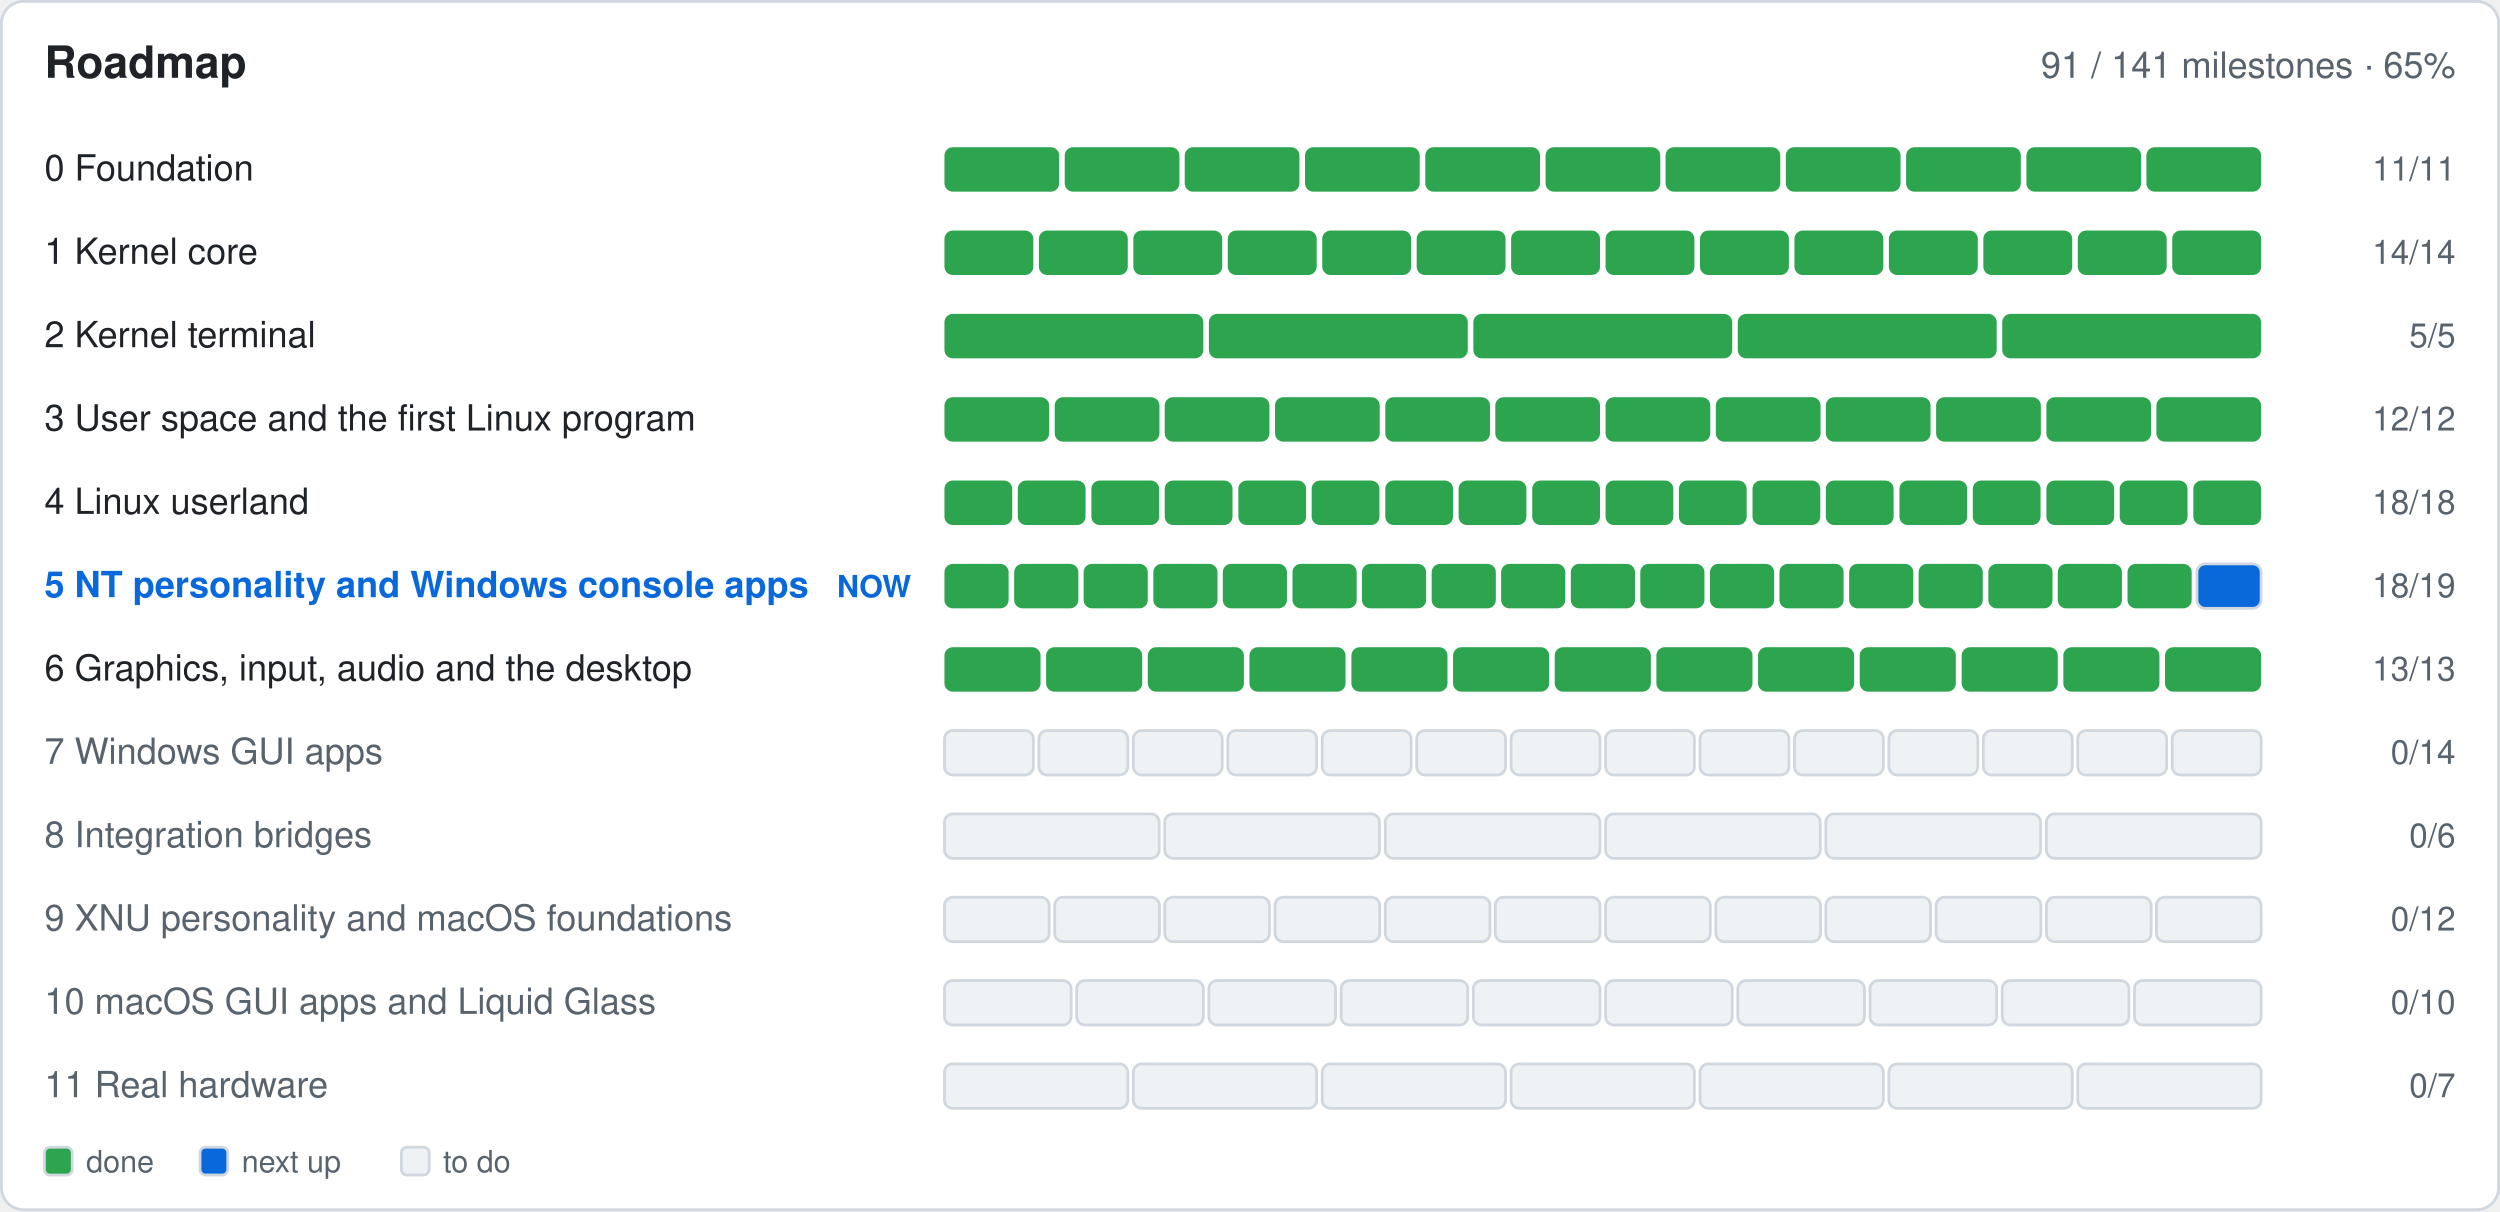
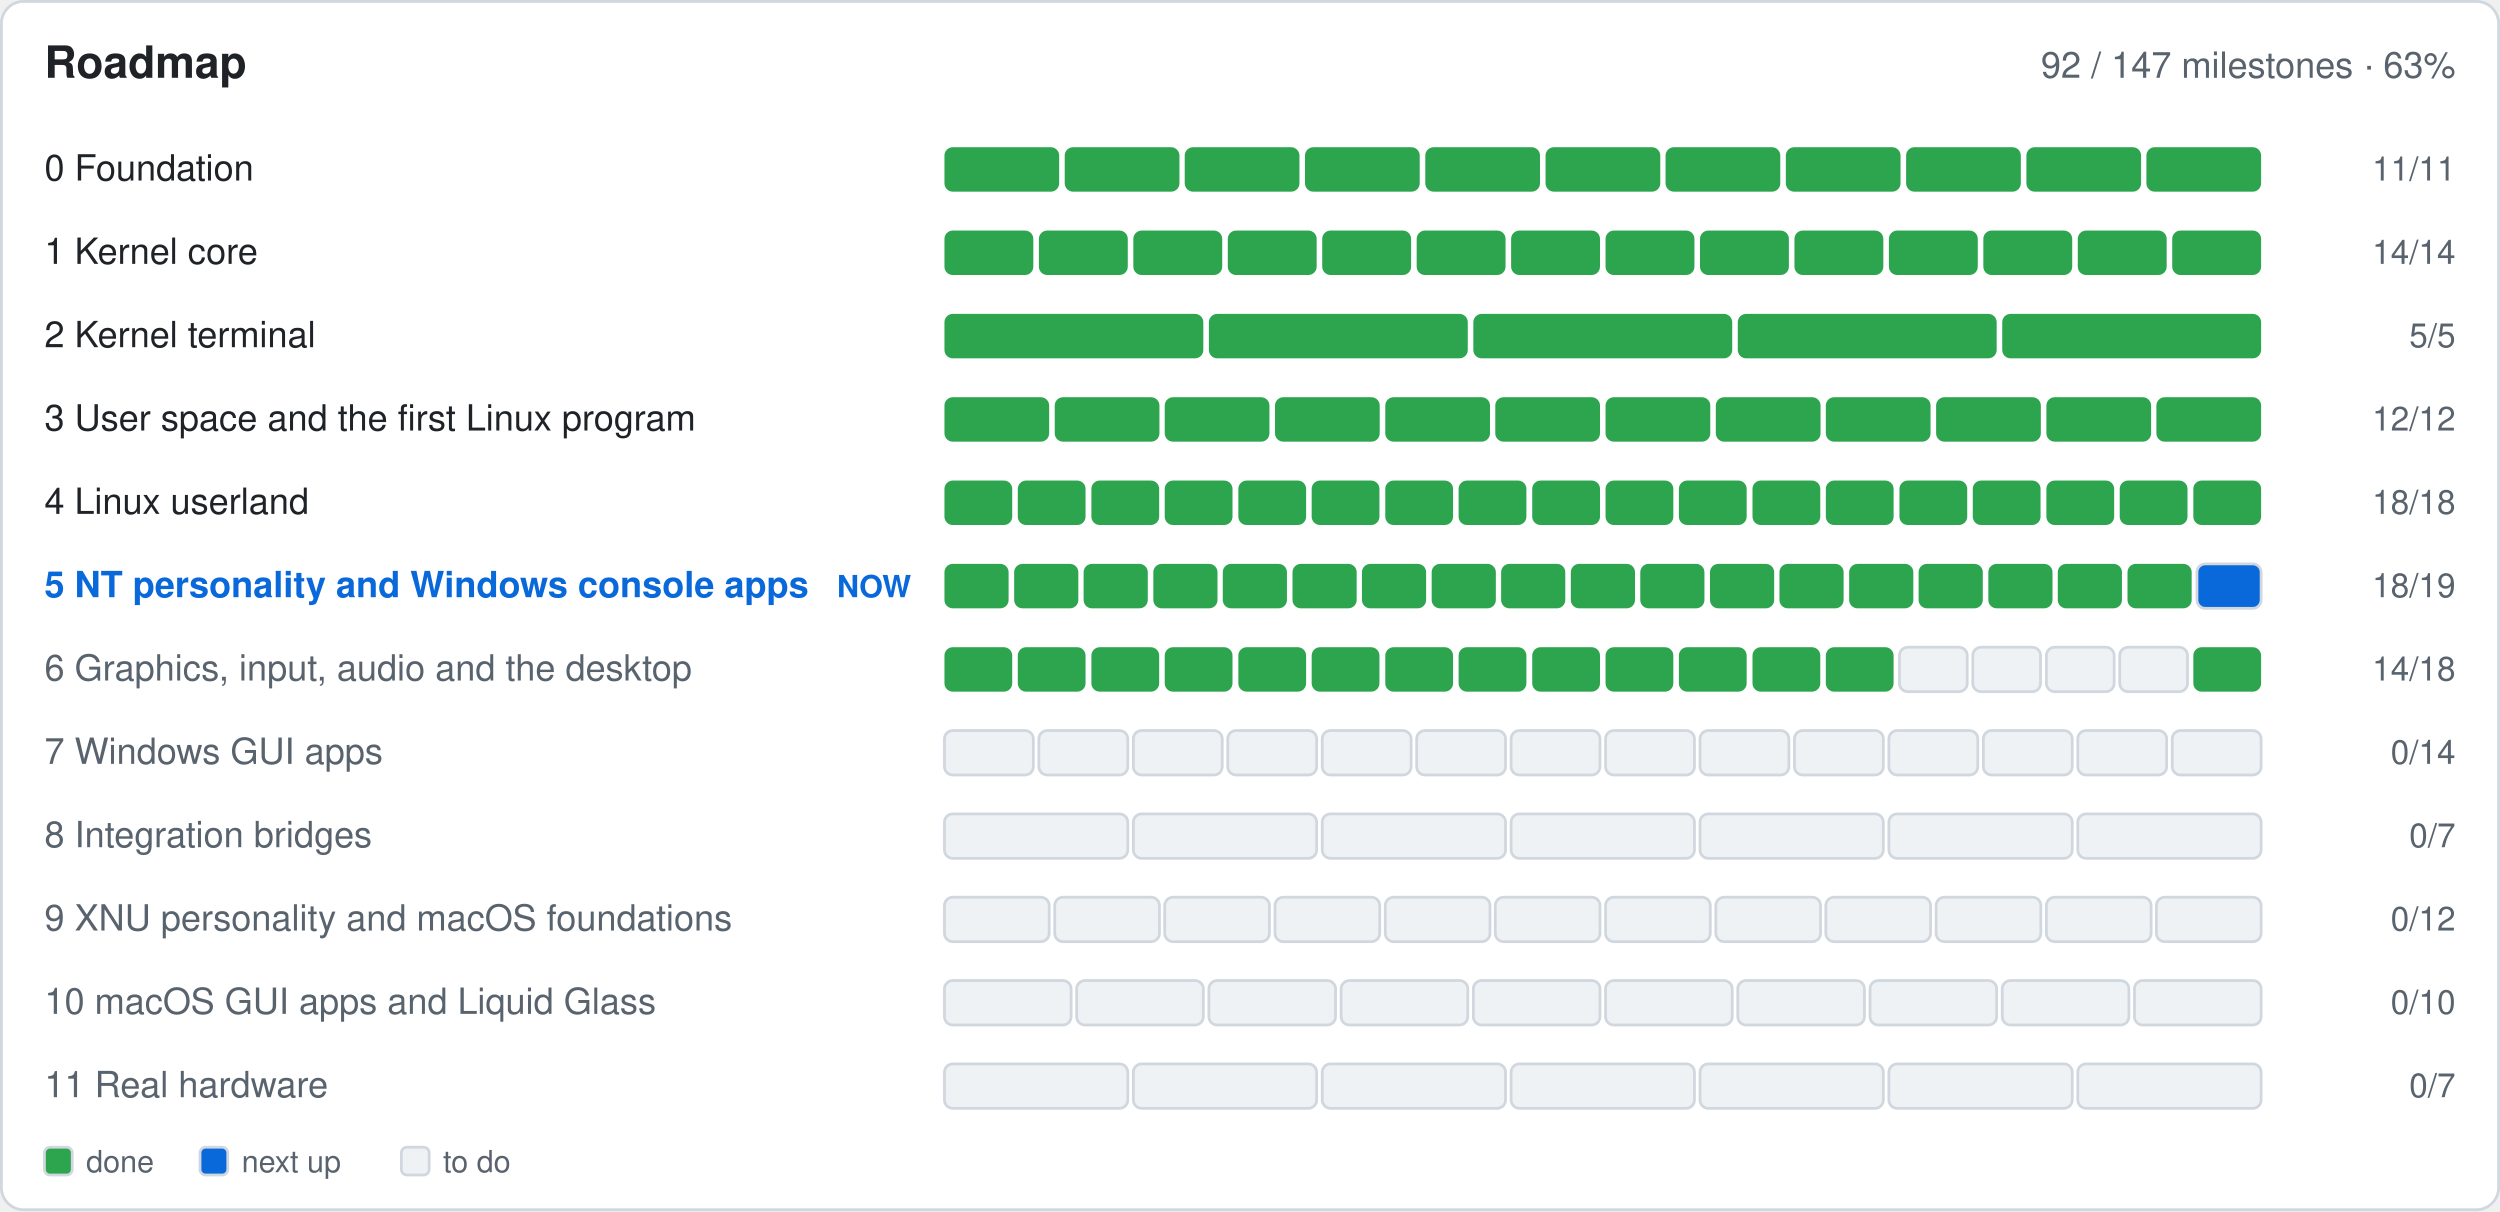
- <svg xmlns="http://www.w3.org/2000/svg" width="900" height="436" viewBox="0 0 900 436" role="img" aria-label="Roadmap: 91 of 141 milestones done">
+ <svg xmlns="http://www.w3.org/2000/svg" width="900" height="436" viewBox="0 0 900 436" role="img" aria-label="Roadmap: 92 of 147 milestones done">
  <rect x="0.5" y="0.5" width="899.0" height="435.0" fill="#ffffff" rx="8" stroke="#d0d7de" />
  <text x="16.0" y="28.0" font-family="-apple-system,BlinkMacSystemFont,'Segoe UI',Helvetica,Arial,sans-serif" font-size="16" font-weight="600" fill="#1f2328" text-anchor="start">Roadmap</text>
-   <text x="884.0" y="28.0" font-family="-apple-system,BlinkMacSystemFont,'Segoe UI',Helvetica,Arial,sans-serif" font-size="13" font-weight="400" fill="#59636e" text-anchor="end">91 / 141 milestones · 65%</text>
+   <text x="884.0" y="28.0" font-family="-apple-system,BlinkMacSystemFont,'Segoe UI',Helvetica,Arial,sans-serif" font-size="13" font-weight="400" fill="#59636e" text-anchor="end">92 / 147 milestones · 63%</text>
  <text x="16.0" y="65.0" font-family="-apple-system,BlinkMacSystemFont,'Segoe UI',Helvetica,Arial,sans-serif" font-size="13" font-weight="400" fill="#1f2328" text-anchor="start"> 0  Foundation</text>
  <g>
    <rect x="340.0" y="53.0" width="41.3" height="16.0" fill="#2da44e" rx="3" />
  </g>
  <g>
    <rect x="383.3" y="53.0" width="41.3" height="16.0" fill="#2da44e" rx="3" />
  </g>
  <g>
    <rect x="426.5" y="53.0" width="41.3" height="16.0" fill="#2da44e" rx="3" />
  </g>
  <g>
    <rect x="469.8" y="53.0" width="41.3" height="16.0" fill="#2da44e" rx="3" />
  </g>
  <g>
    <rect x="513.1" y="53.0" width="41.3" height="16.0" fill="#2da44e" rx="3" />
  </g>
  <g>
    <rect x="556.4" y="53.0" width="41.3" height="16.0" fill="#2da44e" rx="3" />
  </g>
  <g>
    <rect x="599.6" y="53.0" width="41.3" height="16.0" fill="#2da44e" rx="3" />
  </g>
  <g>
    <rect x="642.9" y="53.0" width="41.3" height="16.0" fill="#2da44e" rx="3" />
  </g>
  <g>
    <rect x="686.2" y="53.0" width="41.3" height="16.0" fill="#2da44e" rx="3" />
  </g>
  <g>
    <rect x="729.5" y="53.0" width="41.3" height="16.0" fill="#2da44e" rx="3" />
  </g>
  <g>
    <rect x="772.7" y="53.0" width="41.3" height="16.0" fill="#2da44e" rx="3" />
  </g>
  <text x="884.0" y="65.0" font-family="-apple-system,BlinkMacSystemFont,'Segoe UI',Helvetica,Arial,sans-serif" font-size="12" font-weight="400" fill="#59636e" text-anchor="end">11/11</text>
  <text x="16.0" y="95.0" font-family="-apple-system,BlinkMacSystemFont,'Segoe UI',Helvetica,Arial,sans-serif" font-size="13" font-weight="400" fill="#1f2328" text-anchor="start"> 1  Kernel core</text>
  <g>
    <rect x="340.0" y="83.0" width="32.0" height="16.0" fill="#2da44e" rx="3" />
  </g>
  <g>
    <rect x="374.0" y="83.0" width="32.0" height="16.0" fill="#2da44e" rx="3" />
  </g>
  <g>
    <rect x="408.0" y="83.0" width="32.0" height="16.0" fill="#2da44e" rx="3" />
  </g>
  <g>
    <rect x="442.0" y="83.0" width="32.0" height="16.0" fill="#2da44e" rx="3" />
  </g>
  <g>
    <rect x="476.0" y="83.0" width="32.0" height="16.0" fill="#2da44e" rx="3" />
  </g>
  <g>
    <rect x="510.0" y="83.0" width="32.0" height="16.0" fill="#2da44e" rx="3" />
  </g>
  <g>
    <rect x="544.0" y="83.0" width="32.0" height="16.0" fill="#2da44e" rx="3" />
  </g>
  <g>
    <rect x="578.0" y="83.0" width="32.0" height="16.0" fill="#2da44e" rx="3" />
  </g>
  <g>
    <rect x="612.0" y="83.0" width="32.0" height="16.0" fill="#2da44e" rx="3" />
  </g>
  <g>
    <rect x="646.0" y="83.0" width="32.0" height="16.0" fill="#2da44e" rx="3" />
  </g>
  <g>
    <rect x="680.0" y="83.0" width="32.0" height="16.0" fill="#2da44e" rx="3" />
  </g>
  <g>
    <rect x="714.0" y="83.0" width="32.0" height="16.0" fill="#2da44e" rx="3" />
  </g>
  <g>
    <rect x="748.0" y="83.0" width="32.0" height="16.0" fill="#2da44e" rx="3" />
  </g>
  <g>
    <rect x="782.0" y="83.0" width="32.0" height="16.0" fill="#2da44e" rx="3" />
  </g>
  <text x="884.0" y="95.0" font-family="-apple-system,BlinkMacSystemFont,'Segoe UI',Helvetica,Arial,sans-serif" font-size="12" font-weight="400" fill="#59636e" text-anchor="end">14/14</text>
  <text x="16.0" y="125.0" font-family="-apple-system,BlinkMacSystemFont,'Segoe UI',Helvetica,Arial,sans-serif" font-size="13" font-weight="400" fill="#1f2328" text-anchor="start"> 2  Kernel terminal</text>
  <g>
    <rect x="340.0" y="113.0" width="93.2" height="16.0" fill="#2da44e" rx="3" />
  </g>
  <g>
    <rect x="435.2" y="113.0" width="93.2" height="16.0" fill="#2da44e" rx="3" />
  </g>
  <g>
    <rect x="530.4" y="113.0" width="93.2" height="16.0" fill="#2da44e" rx="3" />
  </g>
  <g>
    <rect x="625.6" y="113.0" width="93.2" height="16.0" fill="#2da44e" rx="3" />
  </g>
  <g>
    <rect x="720.8" y="113.0" width="93.2" height="16.0" fill="#2da44e" rx="3" />
  </g>
  <text x="884.0" y="125.0" font-family="-apple-system,BlinkMacSystemFont,'Segoe UI',Helvetica,Arial,sans-serif" font-size="12" font-weight="400" fill="#59636e" text-anchor="end">5/5</text>
  <text x="16.0" y="155.0" font-family="-apple-system,BlinkMacSystemFont,'Segoe UI',Helvetica,Arial,sans-serif" font-size="13" font-weight="400" fill="#1f2328" text-anchor="start"> 3  User space and the first Linux program</text>
  <g>
    <rect x="340.0" y="143.0" width="37.7" height="16.0" fill="#2da44e" rx="3" />
  </g>
  <g>
    <rect x="379.7" y="143.0" width="37.7" height="16.0" fill="#2da44e" rx="3" />
  </g>
  <g>
    <rect x="419.3" y="143.0" width="37.7" height="16.0" fill="#2da44e" rx="3" />
  </g>
  <g>
    <rect x="459.0" y="143.0" width="37.7" height="16.0" fill="#2da44e" rx="3" />
  </g>
  <g>
    <rect x="498.7" y="143.0" width="37.7" height="16.0" fill="#2da44e" rx="3" />
  </g>
  <g>
    <rect x="538.3" y="143.0" width="37.7" height="16.0" fill="#2da44e" rx="3" />
  </g>
  <g>
    <rect x="578.0" y="143.0" width="37.7" height="16.0" fill="#2da44e" rx="3" />
  </g>
  <g>
    <rect x="617.7" y="143.0" width="37.7" height="16.0" fill="#2da44e" rx="3" />
  </g>
  <g>
    <rect x="657.3" y="143.0" width="37.7" height="16.0" fill="#2da44e" rx="3" />
  </g>
  <g>
    <rect x="697.0" y="143.0" width="37.7" height="16.0" fill="#2da44e" rx="3" />
  </g>
  <g>
    <rect x="736.7" y="143.0" width="37.7" height="16.0" fill="#2da44e" rx="3" />
  </g>
  <g>
    <rect x="776.3" y="143.0" width="37.7" height="16.0" fill="#2da44e" rx="3" />
  </g>
  <text x="884.0" y="155.0" font-family="-apple-system,BlinkMacSystemFont,'Segoe UI',Helvetica,Arial,sans-serif" font-size="12" font-weight="400" fill="#59636e" text-anchor="end">12/12</text>
  <text x="16.0" y="185.0" font-family="-apple-system,BlinkMacSystemFont,'Segoe UI',Helvetica,Arial,sans-serif" font-size="13" font-weight="400" fill="#1f2328" text-anchor="start"> 4  Linux userland</text>
  <g>
    <rect x="340.0" y="173.0" width="24.4" height="16.0" fill="#2da44e" rx="3" />
  </g>
  <g>
    <rect x="366.4" y="173.0" width="24.4" height="16.0" fill="#2da44e" rx="3" />
  </g>
  <g>
    <rect x="392.9" y="173.0" width="24.4" height="16.0" fill="#2da44e" rx="3" />
  </g>
  <g>
    <rect x="419.3" y="173.0" width="24.4" height="16.0" fill="#2da44e" rx="3" />
  </g>
  <g>
    <rect x="445.8" y="173.0" width="24.4" height="16.0" fill="#2da44e" rx="3" />
  </g>
  <g>
    <rect x="472.2" y="173.0" width="24.4" height="16.0" fill="#2da44e" rx="3" />
  </g>
  <g>
    <rect x="498.7" y="173.0" width="24.4" height="16.0" fill="#2da44e" rx="3" />
  </g>
  <g>
    <rect x="525.1" y="173.0" width="24.4" height="16.0" fill="#2da44e" rx="3" />
  </g>
  <g>
    <rect x="551.6" y="173.0" width="24.4" height="16.0" fill="#2da44e" rx="3" />
  </g>
  <g>
    <rect x="578.0" y="173.0" width="24.4" height="16.0" fill="#2da44e" rx="3" />
  </g>
  <g>
    <rect x="604.4" y="173.0" width="24.4" height="16.0" fill="#2da44e" rx="3" />
  </g>
  <g>
    <rect x="630.9" y="173.0" width="24.4" height="16.0" fill="#2da44e" rx="3" />
  </g>
  <g>
    <rect x="657.3" y="173.0" width="24.4" height="16.0" fill="#2da44e" rx="3" />
  </g>
  <g>
    <rect x="683.8" y="173.0" width="24.4" height="16.0" fill="#2da44e" rx="3" />
  </g>
  <g>
    <rect x="710.2" y="173.0" width="24.4" height="16.0" fill="#2da44e" rx="3" />
  </g>
  <g>
    <rect x="736.7" y="173.0" width="24.4" height="16.0" fill="#2da44e" rx="3" />
  </g>
  <g>
    <rect x="763.1" y="173.0" width="24.4" height="16.0" fill="#2da44e" rx="3" />
  </g>
  <g>
    <rect x="789.6" y="173.0" width="24.4" height="16.0" fill="#2da44e" rx="3" />
  </g>
  <text x="884.0" y="185.0" font-family="-apple-system,BlinkMacSystemFont,'Segoe UI',Helvetica,Arial,sans-serif" font-size="12" font-weight="400" fill="#59636e" text-anchor="end">18/18</text>
  <text x="16.0" y="215.0" font-family="-apple-system,BlinkMacSystemFont,'Segoe UI',Helvetica,Arial,sans-serif" font-size="13" font-weight="600" fill="#0969da" text-anchor="start"> 5  NT personality and Windows console apps</text>
  <text x="328.0" y="215.0" font-family="-apple-system,BlinkMacSystemFont,'Segoe UI',Helvetica,Arial,sans-serif" font-size="11" font-weight="600" fill="#0969da" text-anchor="end">NOW</text>
  <g>
    <rect x="340.0" y="203.0" width="23.1" height="16.0" fill="#2da44e" rx="3" />
  </g>
  <g>
    <rect x="365.1" y="203.0" width="23.1" height="16.0" fill="#2da44e" rx="3" />
  </g>
  <g>
    <rect x="390.1" y="203.0" width="23.1" height="16.0" fill="#2da44e" rx="3" />
  </g>
  <g>
    <rect x="415.2" y="203.0" width="23.1" height="16.0" fill="#2da44e" rx="3" />
  </g>
  <g>
    <rect x="440.2" y="203.0" width="23.1" height="16.0" fill="#2da44e" rx="3" />
  </g>
  <g>
    <rect x="465.3" y="203.0" width="23.1" height="16.0" fill="#2da44e" rx="3" />
  </g>
  <g>
    <rect x="490.3" y="203.0" width="23.1" height="16.0" fill="#2da44e" rx="3" />
  </g>
  <g>
    <rect x="515.4" y="203.0" width="23.1" height="16.0" fill="#2da44e" rx="3" />
  </g>
  <g>
    <rect x="540.4" y="203.0" width="23.1" height="16.0" fill="#2da44e" rx="3" />
  </g>
  <g>
    <rect x="565.5" y="203.0" width="23.1" height="16.0" fill="#2da44e" rx="3" />
  </g>
  <g>
    <rect x="590.5" y="203.0" width="23.1" height="16.0" fill="#2da44e" rx="3" />
  </g>
  <g>
    <rect x="615.6" y="203.0" width="23.1" height="16.0" fill="#2da44e" rx="3" />
  </g>
  <g>
    <rect x="640.6" y="203.0" width="23.1" height="16.0" fill="#2da44e" rx="3" />
  </g>
  <g>
    <rect x="665.7" y="203.0" width="23.1" height="16.0" fill="#2da44e" rx="3" />
  </g>
  <g>
    <rect x="690.7" y="203.0" width="23.1" height="16.0" fill="#2da44e" rx="3" />
  </g>
  <g>
    <rect x="715.8" y="203.0" width="23.1" height="16.0" fill="#2da44e" rx="3" />
  </g>
  <g>
    <rect x="740.8" y="203.0" width="23.1" height="16.0" fill="#2da44e" rx="3" />
  </g>
  <g>
    <rect x="765.9" y="203.0" width="23.1" height="16.0" fill="#2da44e" rx="3" />
  </g>
  <g>
    <rect x="790.9" y="203.0" width="23.1" height="16.0" fill="#0969da" rx="3" stroke="#d0d7de" />
  </g>
  <text x="884.0" y="215.0" font-family="-apple-system,BlinkMacSystemFont,'Segoe UI',Helvetica,Arial,sans-serif" font-size="12" font-weight="400" fill="#59636e" text-anchor="end">18/19</text>
-   <text x="16.0" y="245.0" font-family="-apple-system,BlinkMacSystemFont,'Segoe UI',Helvetica,Arial,sans-serif" font-size="13" font-weight="400" fill="#1f2328" text-anchor="start"> 6  Graphics, input, audio and the desktop</text>
-   <g>
-     <rect x="340.0" y="233.0" width="34.6" height="16.0" fill="#2da44e" rx="3" />
-   </g>
-   <g>
-     <rect x="376.6" y="233.0" width="34.6" height="16.0" fill="#2da44e" rx="3" />
-   </g>
-   <g>
-     <rect x="413.2" y="233.0" width="34.6" height="16.0" fill="#2da44e" rx="3" />
-   </g>
-   <g>
-     <rect x="449.8" y="233.0" width="34.6" height="16.0" fill="#2da44e" rx="3" />
-   </g>
-   <g>
-     <rect x="486.5" y="233.0" width="34.6" height="16.0" fill="#2da44e" rx="3" />
-   </g>
-   <g>
-     <rect x="523.1" y="233.0" width="34.6" height="16.0" fill="#2da44e" rx="3" />
-   </g>
-   <g>
-     <rect x="559.7" y="233.0" width="34.6" height="16.0" fill="#2da44e" rx="3" />
-   </g>
-   <g>
-     <rect x="596.3" y="233.0" width="34.6" height="16.0" fill="#2da44e" rx="3" />
-   </g>
-   <g>
-     <rect x="632.9" y="233.0" width="34.6" height="16.0" fill="#2da44e" rx="3" />
-   </g>
-   <g>
-     <rect x="669.5" y="233.0" width="34.6" height="16.0" fill="#2da44e" rx="3" />
-   </g>
-   <g>
-     <rect x="706.2" y="233.0" width="34.6" height="16.0" fill="#2da44e" rx="3" />
-   </g>
-   <g>
-     <rect x="742.8" y="233.0" width="34.6" height="16.0" fill="#2da44e" rx="3" />
-   </g>
-   <g>
-     <rect x="779.4" y="233.0" width="34.6" height="16.0" fill="#2da44e" rx="3" />
-   </g>
-   <text x="884.0" y="245.0" font-family="-apple-system,BlinkMacSystemFont,'Segoe UI',Helvetica,Arial,sans-serif" font-size="12" font-weight="400" fill="#59636e" text-anchor="end">13/13</text>
+   <text x="16.0" y="245.0" font-family="-apple-system,BlinkMacSystemFont,'Segoe UI',Helvetica,Arial,sans-serif" font-size="13" font-weight="400" fill="#59636e" text-anchor="start"> 6  Graphics, input, audio and the desktop</text>
+   <g>
+     <rect x="340.0" y="233.0" width="24.4" height="16.0" fill="#2da44e" rx="3" />
+   </g>
+   <g>
+     <rect x="366.4" y="233.0" width="24.4" height="16.0" fill="#2da44e" rx="3" />
+   </g>
+   <g>
+     <rect x="392.9" y="233.0" width="24.4" height="16.0" fill="#2da44e" rx="3" />
+   </g>
+   <g>
+     <rect x="419.3" y="233.0" width="24.4" height="16.0" fill="#2da44e" rx="3" />
+   </g>
+   <g>
+     <rect x="445.8" y="233.0" width="24.4" height="16.0" fill="#2da44e" rx="3" />
+   </g>
+   <g>
+     <rect x="472.2" y="233.0" width="24.4" height="16.0" fill="#2da44e" rx="3" />
+   </g>
+   <g>
+     <rect x="498.7" y="233.0" width="24.4" height="16.0" fill="#2da44e" rx="3" />
+   </g>
+   <g>
+     <rect x="525.1" y="233.0" width="24.4" height="16.0" fill="#2da44e" rx="3" />
+   </g>
+   <g>
+     <rect x="551.6" y="233.0" width="24.4" height="16.0" fill="#2da44e" rx="3" />
+   </g>
+   <g>
+     <rect x="578.0" y="233.0" width="24.4" height="16.0" fill="#2da44e" rx="3" />
+   </g>
+   <g>
+     <rect x="604.4" y="233.0" width="24.4" height="16.0" fill="#2da44e" rx="3" />
+   </g>
+   <g>
+     <rect x="630.9" y="233.0" width="24.4" height="16.0" fill="#2da44e" rx="3" />
+   </g>
+   <g>
+     <rect x="657.3" y="233.0" width="24.4" height="16.0" fill="#2da44e" rx="3" />
+   </g>
+   <g>
+     <rect x="683.8" y="233.0" width="24.4" height="16.0" fill="#eff2f5" rx="3" stroke="#d0d7de" />
+   </g>
+   <g>
+     <rect x="710.2" y="233.0" width="24.4" height="16.0" fill="#eff2f5" rx="3" stroke="#d0d7de" />
+   </g>
+   <g>
+     <rect x="736.7" y="233.0" width="24.4" height="16.0" fill="#eff2f5" rx="3" stroke="#d0d7de" />
+   </g>
+   <g>
+     <rect x="763.1" y="233.0" width="24.4" height="16.0" fill="#eff2f5" rx="3" stroke="#d0d7de" />
+   </g>
+   <g>
+     <rect x="789.6" y="233.0" width="24.4" height="16.0" fill="#2da44e" rx="3" />
+   </g>
+   <text x="884.0" y="245.0" font-family="-apple-system,BlinkMacSystemFont,'Segoe UI',Helvetica,Arial,sans-serif" font-size="12" font-weight="400" fill="#59636e" text-anchor="end">14/18</text>
  <text x="16.0" y="275.0" font-family="-apple-system,BlinkMacSystemFont,'Segoe UI',Helvetica,Arial,sans-serif" font-size="13" font-weight="400" fill="#59636e" text-anchor="start"> 7  Windows GUI apps</text>
  <g>
    <rect x="340.0" y="263.0" width="32.0" height="16.0" fill="#eff2f5" rx="3" stroke="#d0d7de" />
  </g>
  <g>
    <rect x="374.0" y="263.0" width="32.0" height="16.0" fill="#eff2f5" rx="3" stroke="#d0d7de" />
  </g>
  <g>
    <rect x="408.0" y="263.0" width="32.0" height="16.0" fill="#eff2f5" rx="3" stroke="#d0d7de" />
  </g>
  <g>
    <rect x="442.0" y="263.0" width="32.0" height="16.0" fill="#eff2f5" rx="3" stroke="#d0d7de" />
  </g>
  <g>
    <rect x="476.0" y="263.0" width="32.0" height="16.0" fill="#eff2f5" rx="3" stroke="#d0d7de" />
  </g>
  <g>
    <rect x="510.0" y="263.0" width="32.0" height="16.0" fill="#eff2f5" rx="3" stroke="#d0d7de" />
  </g>
  <g>
    <rect x="544.0" y="263.0" width="32.0" height="16.0" fill="#eff2f5" rx="3" stroke="#d0d7de" />
  </g>
  <g>
    <rect x="578.0" y="263.0" width="32.0" height="16.0" fill="#eff2f5" rx="3" stroke="#d0d7de" />
  </g>
  <g>
    <rect x="612.0" y="263.0" width="32.0" height="16.0" fill="#eff2f5" rx="3" stroke="#d0d7de" />
  </g>
  <g>
    <rect x="646.0" y="263.0" width="32.0" height="16.0" fill="#eff2f5" rx="3" stroke="#d0d7de" />
  </g>
  <g>
    <rect x="680.0" y="263.0" width="32.0" height="16.0" fill="#eff2f5" rx="3" stroke="#d0d7de" />
  </g>
  <g>
    <rect x="714.0" y="263.0" width="32.0" height="16.0" fill="#eff2f5" rx="3" stroke="#d0d7de" />
  </g>
  <g>
    <rect x="748.0" y="263.0" width="32.0" height="16.0" fill="#eff2f5" rx="3" stroke="#d0d7de" />
  </g>
  <g>
    <rect x="782.0" y="263.0" width="32.0" height="16.0" fill="#eff2f5" rx="3" stroke="#d0d7de" />
  </g>
  <text x="884.0" y="275.0" font-family="-apple-system,BlinkMacSystemFont,'Segoe UI',Helvetica,Arial,sans-serif" font-size="12" font-weight="400" fill="#59636e" text-anchor="end">0/14</text>
  <text x="16.0" y="305.0" font-family="-apple-system,BlinkMacSystemFont,'Segoe UI',Helvetica,Arial,sans-serif" font-size="13" font-weight="400" fill="#59636e" text-anchor="start"> 8  Integration bridges</text>
  <g>
-     <rect x="340.0" y="293.0" width="77.3" height="16.0" fill="#eff2f5" rx="3" stroke="#d0d7de" />
-   </g>
-   <g>
-     <rect x="419.3" y="293.0" width="77.3" height="16.0" fill="#eff2f5" rx="3" stroke="#d0d7de" />
-   </g>
-   <g>
-     <rect x="498.7" y="293.0" width="77.3" height="16.0" fill="#eff2f5" rx="3" stroke="#d0d7de" />
-   </g>
-   <g>
-     <rect x="578.0" y="293.0" width="77.3" height="16.0" fill="#eff2f5" rx="3" stroke="#d0d7de" />
-   </g>
-   <g>
-     <rect x="657.3" y="293.0" width="77.3" height="16.0" fill="#eff2f5" rx="3" stroke="#d0d7de" />
-   </g>
-   <g>
-     <rect x="736.7" y="293.0" width="77.3" height="16.0" fill="#eff2f5" rx="3" stroke="#d0d7de" />
-   </g>
-   <text x="884.0" y="305.0" font-family="-apple-system,BlinkMacSystemFont,'Segoe UI',Helvetica,Arial,sans-serif" font-size="12" font-weight="400" fill="#59636e" text-anchor="end">0/6</text>
+     <rect x="340.0" y="293.0" width="66.0" height="16.0" fill="#eff2f5" rx="3" stroke="#d0d7de" />
+   </g>
+   <g>
+     <rect x="408.0" y="293.0" width="66.0" height="16.0" fill="#eff2f5" rx="3" stroke="#d0d7de" />
+   </g>
+   <g>
+     <rect x="476.0" y="293.0" width="66.0" height="16.0" fill="#eff2f5" rx="3" stroke="#d0d7de" />
+   </g>
+   <g>
+     <rect x="544.0" y="293.0" width="66.0" height="16.0" fill="#eff2f5" rx="3" stroke="#d0d7de" />
+   </g>
+   <g>
+     <rect x="612.0" y="293.0" width="66.0" height="16.0" fill="#eff2f5" rx="3" stroke="#d0d7de" />
+   </g>
+   <g>
+     <rect x="680.0" y="293.0" width="66.0" height="16.0" fill="#eff2f5" rx="3" stroke="#d0d7de" />
+   </g>
+   <g>
+     <rect x="748.0" y="293.0" width="66.0" height="16.0" fill="#eff2f5" rx="3" stroke="#d0d7de" />
+   </g>
+   <text x="884.0" y="305.0" font-family="-apple-system,BlinkMacSystemFont,'Segoe UI',Helvetica,Arial,sans-serif" font-size="12" font-weight="400" fill="#59636e" text-anchor="end">0/7</text>
  <text x="16.0" y="335.0" font-family="-apple-system,BlinkMacSystemFont,'Segoe UI',Helvetica,Arial,sans-serif" font-size="13" font-weight="400" fill="#59636e" text-anchor="start"> 9  XNU personality and macOS foundations</text>
  <g>
    <rect x="340.0" y="323.0" width="37.7" height="16.0" fill="#eff2f5" rx="3" stroke="#d0d7de" />
  </g>
  <g>
    <rect x="379.7" y="323.0" width="37.7" height="16.0" fill="#eff2f5" rx="3" stroke="#d0d7de" />
  </g>
  <g>
    <rect x="419.3" y="323.0" width="37.7" height="16.0" fill="#eff2f5" rx="3" stroke="#d0d7de" />
  </g>
  <g>
    <rect x="459.0" y="323.0" width="37.7" height="16.0" fill="#eff2f5" rx="3" stroke="#d0d7de" />
  </g>
  <g>
    <rect x="498.7" y="323.0" width="37.7" height="16.0" fill="#eff2f5" rx="3" stroke="#d0d7de" />
  </g>
  <g>
    <rect x="538.3" y="323.0" width="37.7" height="16.0" fill="#eff2f5" rx="3" stroke="#d0d7de" />
  </g>
  <g>
    <rect x="578.0" y="323.0" width="37.7" height="16.0" fill="#eff2f5" rx="3" stroke="#d0d7de" />
  </g>
  <g>
    <rect x="617.7" y="323.0" width="37.7" height="16.0" fill="#eff2f5" rx="3" stroke="#d0d7de" />
  </g>
  <g>
    <rect x="657.3" y="323.0" width="37.7" height="16.0" fill="#eff2f5" rx="3" stroke="#d0d7de" />
  </g>
  <g>
    <rect x="697.0" y="323.0" width="37.7" height="16.0" fill="#eff2f5" rx="3" stroke="#d0d7de" />
  </g>
  <g>
    <rect x="736.7" y="323.0" width="37.7" height="16.0" fill="#eff2f5" rx="3" stroke="#d0d7de" />
  </g>
  <g>
    <rect x="776.3" y="323.0" width="37.7" height="16.0" fill="#eff2f5" rx="3" stroke="#d0d7de" />
  </g>
  <text x="884.0" y="335.0" font-family="-apple-system,BlinkMacSystemFont,'Segoe UI',Helvetica,Arial,sans-serif" font-size="12" font-weight="400" fill="#59636e" text-anchor="end">0/12</text>
  <text x="16.0" y="365.0" font-family="-apple-system,BlinkMacSystemFont,'Segoe UI',Helvetica,Arial,sans-serif" font-size="13" font-weight="400" fill="#59636e" text-anchor="start">10  macOS GUI apps and Liquid Glass</text>
  <g>
    <rect x="340.0" y="353.0" width="45.6" height="16.0" fill="#eff2f5" rx="3" stroke="#d0d7de" />
  </g>
  <g>
    <rect x="387.6" y="353.0" width="45.6" height="16.0" fill="#eff2f5" rx="3" stroke="#d0d7de" />
  </g>
  <g>
    <rect x="435.2" y="353.0" width="45.6" height="16.0" fill="#eff2f5" rx="3" stroke="#d0d7de" />
  </g>
  <g>
    <rect x="482.8" y="353.0" width="45.6" height="16.0" fill="#eff2f5" rx="3" stroke="#d0d7de" />
  </g>
  <g>
    <rect x="530.4" y="353.0" width="45.6" height="16.0" fill="#eff2f5" rx="3" stroke="#d0d7de" />
  </g>
  <g>
    <rect x="578.0" y="353.0" width="45.6" height="16.0" fill="#eff2f5" rx="3" stroke="#d0d7de" />
  </g>
  <g>
    <rect x="625.6" y="353.0" width="45.6" height="16.0" fill="#eff2f5" rx="3" stroke="#d0d7de" />
  </g>
  <g>
    <rect x="673.2" y="353.0" width="45.6" height="16.0" fill="#eff2f5" rx="3" stroke="#d0d7de" />
  </g>
  <g>
    <rect x="720.8" y="353.0" width="45.6" height="16.0" fill="#eff2f5" rx="3" stroke="#d0d7de" />
  </g>
  <g>
    <rect x="768.4" y="353.0" width="45.6" height="16.0" fill="#eff2f5" rx="3" stroke="#d0d7de" />
  </g>
  <text x="884.0" y="365.0" font-family="-apple-system,BlinkMacSystemFont,'Segoe UI',Helvetica,Arial,sans-serif" font-size="12" font-weight="400" fill="#59636e" text-anchor="end">0/10</text>
  <text x="16.0" y="395.0" font-family="-apple-system,BlinkMacSystemFont,'Segoe UI',Helvetica,Arial,sans-serif" font-size="13" font-weight="400" fill="#59636e" text-anchor="start">11  Real hardware</text>
  <g>
    <rect x="340.0" y="383.0" width="66.0" height="16.0" fill="#eff2f5" rx="3" stroke="#d0d7de" />
  </g>
  <g>
    <rect x="408.0" y="383.0" width="66.0" height="16.0" fill="#eff2f5" rx="3" stroke="#d0d7de" />
  </g>
  <g>
    <rect x="476.0" y="383.0" width="66.0" height="16.0" fill="#eff2f5" rx="3" stroke="#d0d7de" />
  </g>
  <g>
    <rect x="544.0" y="383.0" width="66.0" height="16.0" fill="#eff2f5" rx="3" stroke="#d0d7de" />
  </g>
  <g>
    <rect x="612.0" y="383.0" width="66.0" height="16.0" fill="#eff2f5" rx="3" stroke="#d0d7de" />
  </g>
  <g>
    <rect x="680.0" y="383.0" width="66.0" height="16.0" fill="#eff2f5" rx="3" stroke="#d0d7de" />
  </g>
  <g>
    <rect x="748.0" y="383.0" width="66.0" height="16.0" fill="#eff2f5" rx="3" stroke="#d0d7de" />
  </g>
  <text x="884.0" y="395.0" font-family="-apple-system,BlinkMacSystemFont,'Segoe UI',Helvetica,Arial,sans-serif" font-size="12" font-weight="400" fill="#59636e" text-anchor="end">0/7</text>
  <rect x="16.0" y="413.0" width="10.0" height="10.0" fill="#2da44e" rx="2" stroke="#d0d7de" />
  <text x="31.0" y="422.0" font-family="-apple-system,BlinkMacSystemFont,'Segoe UI',Helvetica,Arial,sans-serif" font-size="11" font-weight="400" fill="#59636e" text-anchor="start">done</text>
  <rect x="72.0" y="413.0" width="10.0" height="10.0" fill="#0969da" rx="2" stroke="#d0d7de" />
  <text x="87.0" y="422.0" font-family="-apple-system,BlinkMacSystemFont,'Segoe UI',Helvetica,Arial,sans-serif" font-size="11" font-weight="400" fill="#59636e" text-anchor="start">next up</text>
  <rect x="144.5" y="413.0" width="10.0" height="10.0" fill="#eff2f5" rx="2" stroke="#d0d7de" />
  <text x="159.5" y="422.0" font-family="-apple-system,BlinkMacSystemFont,'Segoe UI',Helvetica,Arial,sans-serif" font-size="11" font-weight="400" fill="#59636e" text-anchor="start">to do</text>
</svg>
